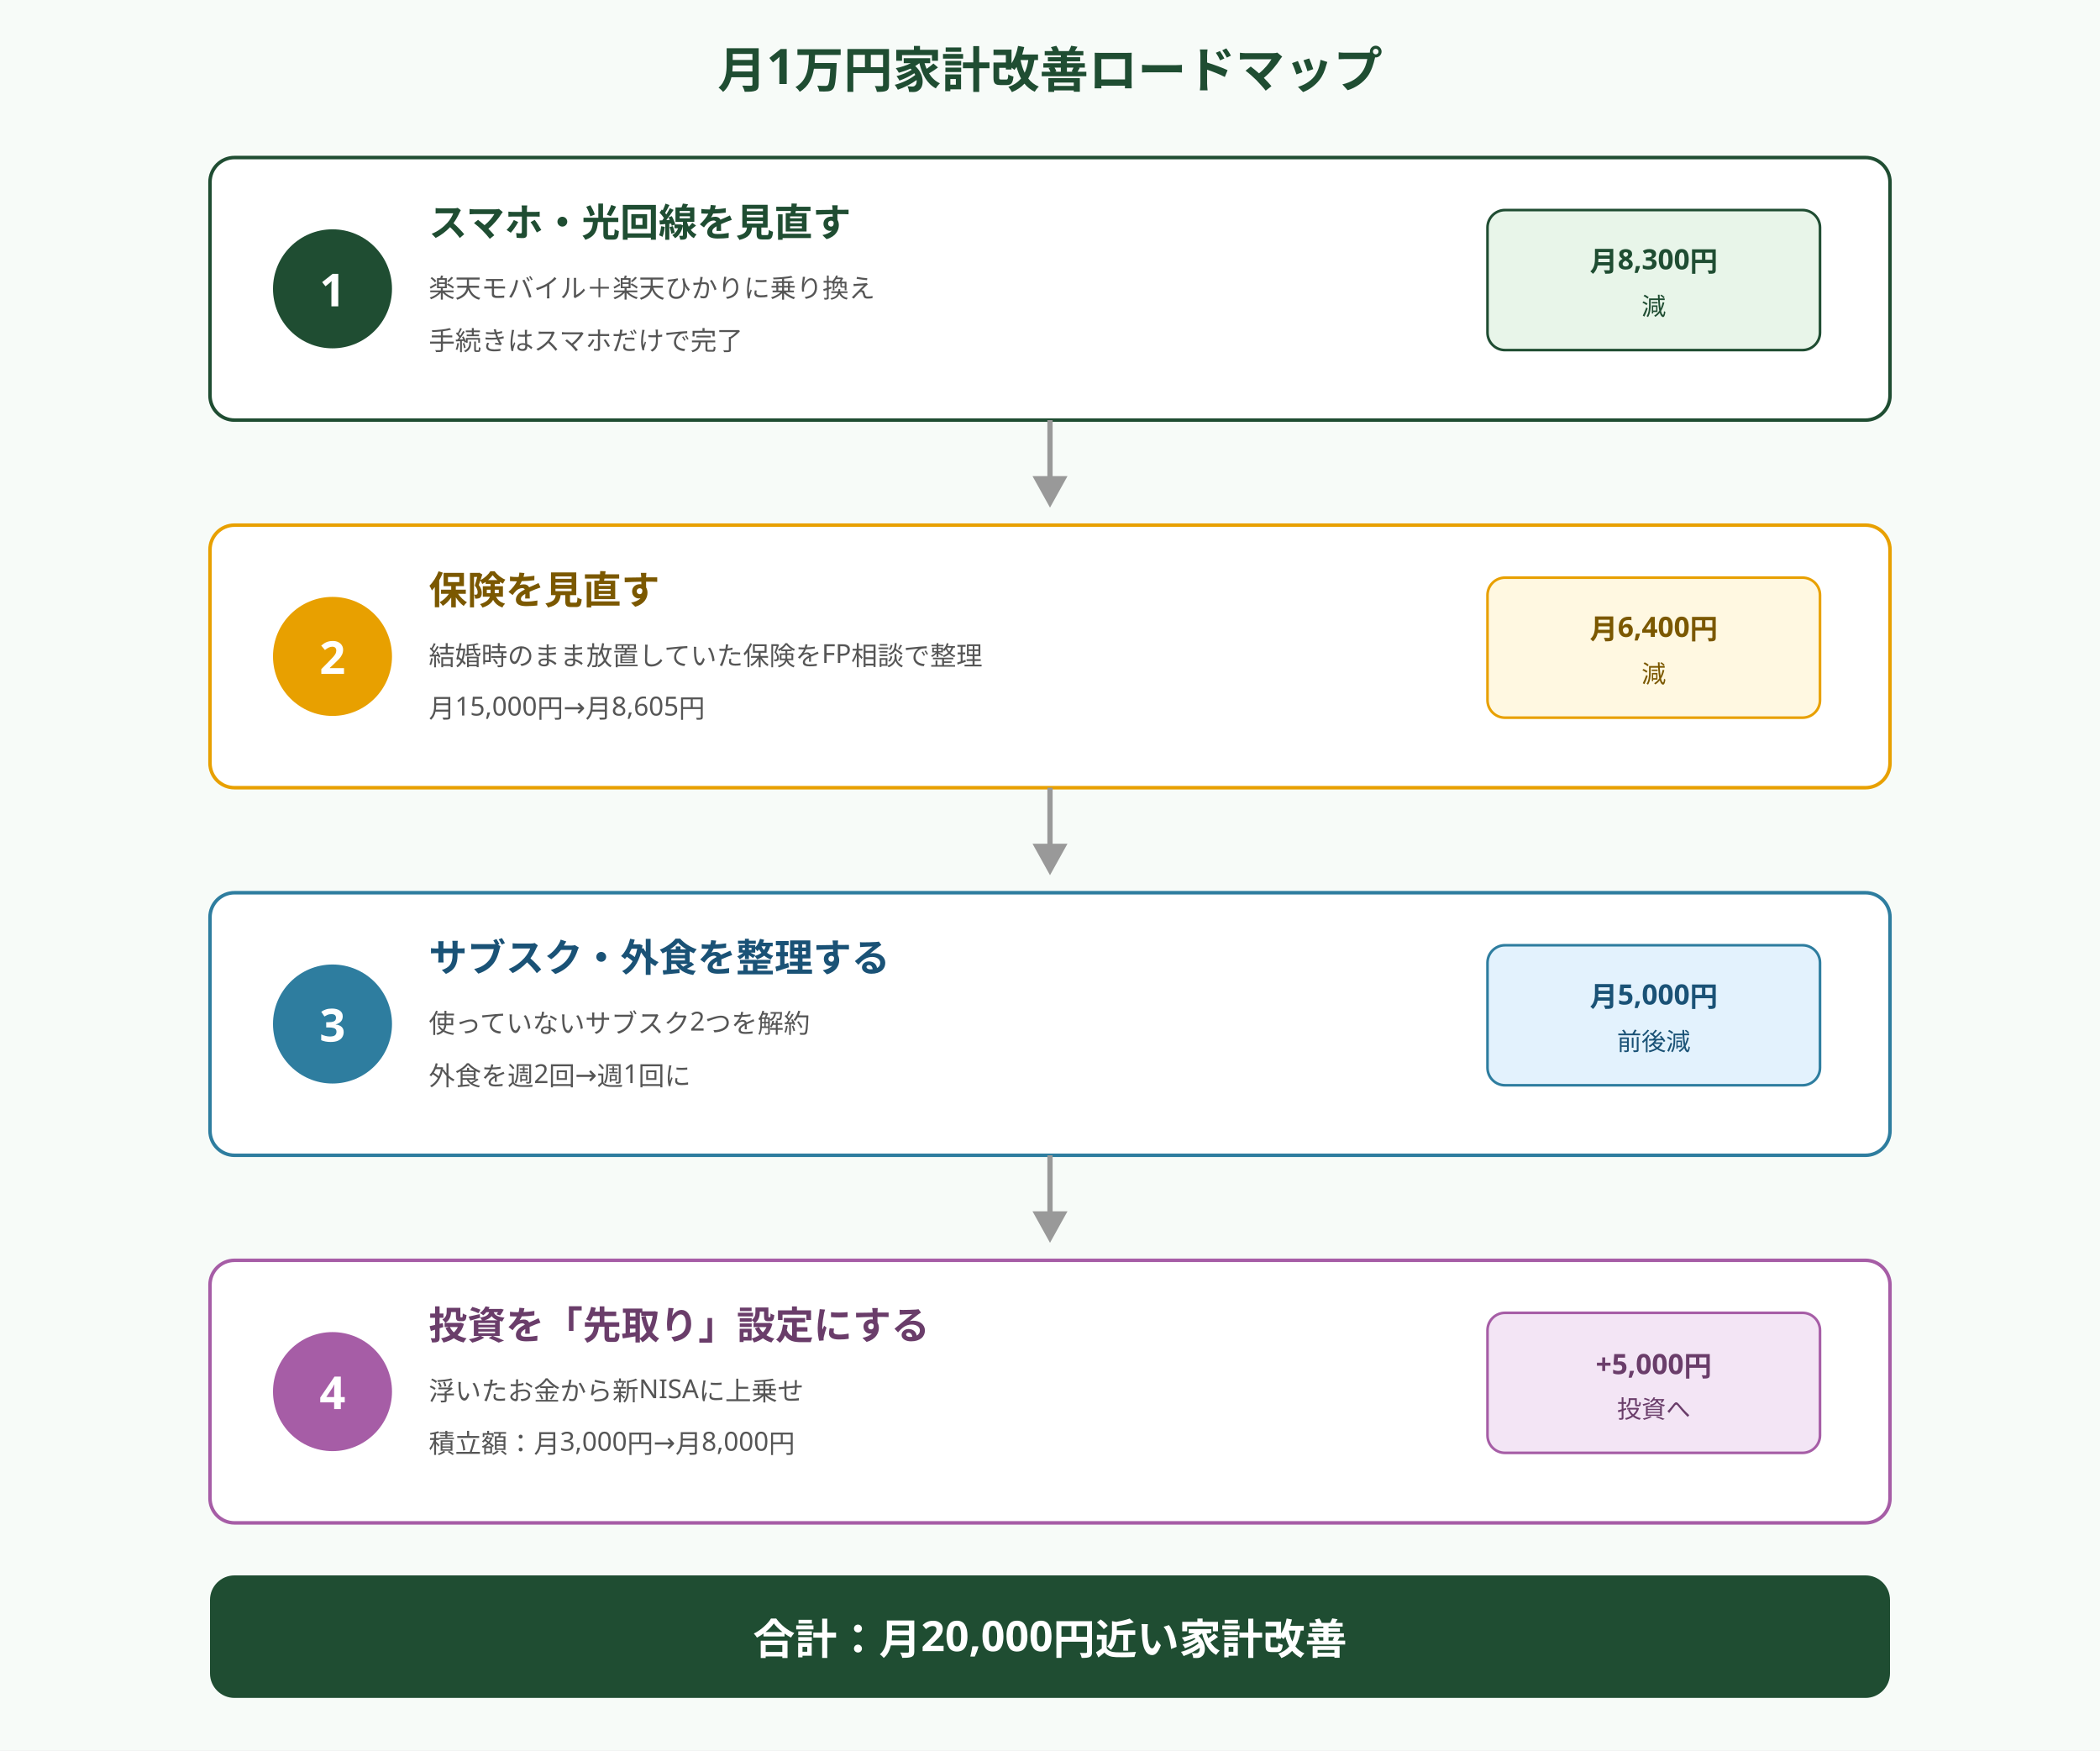
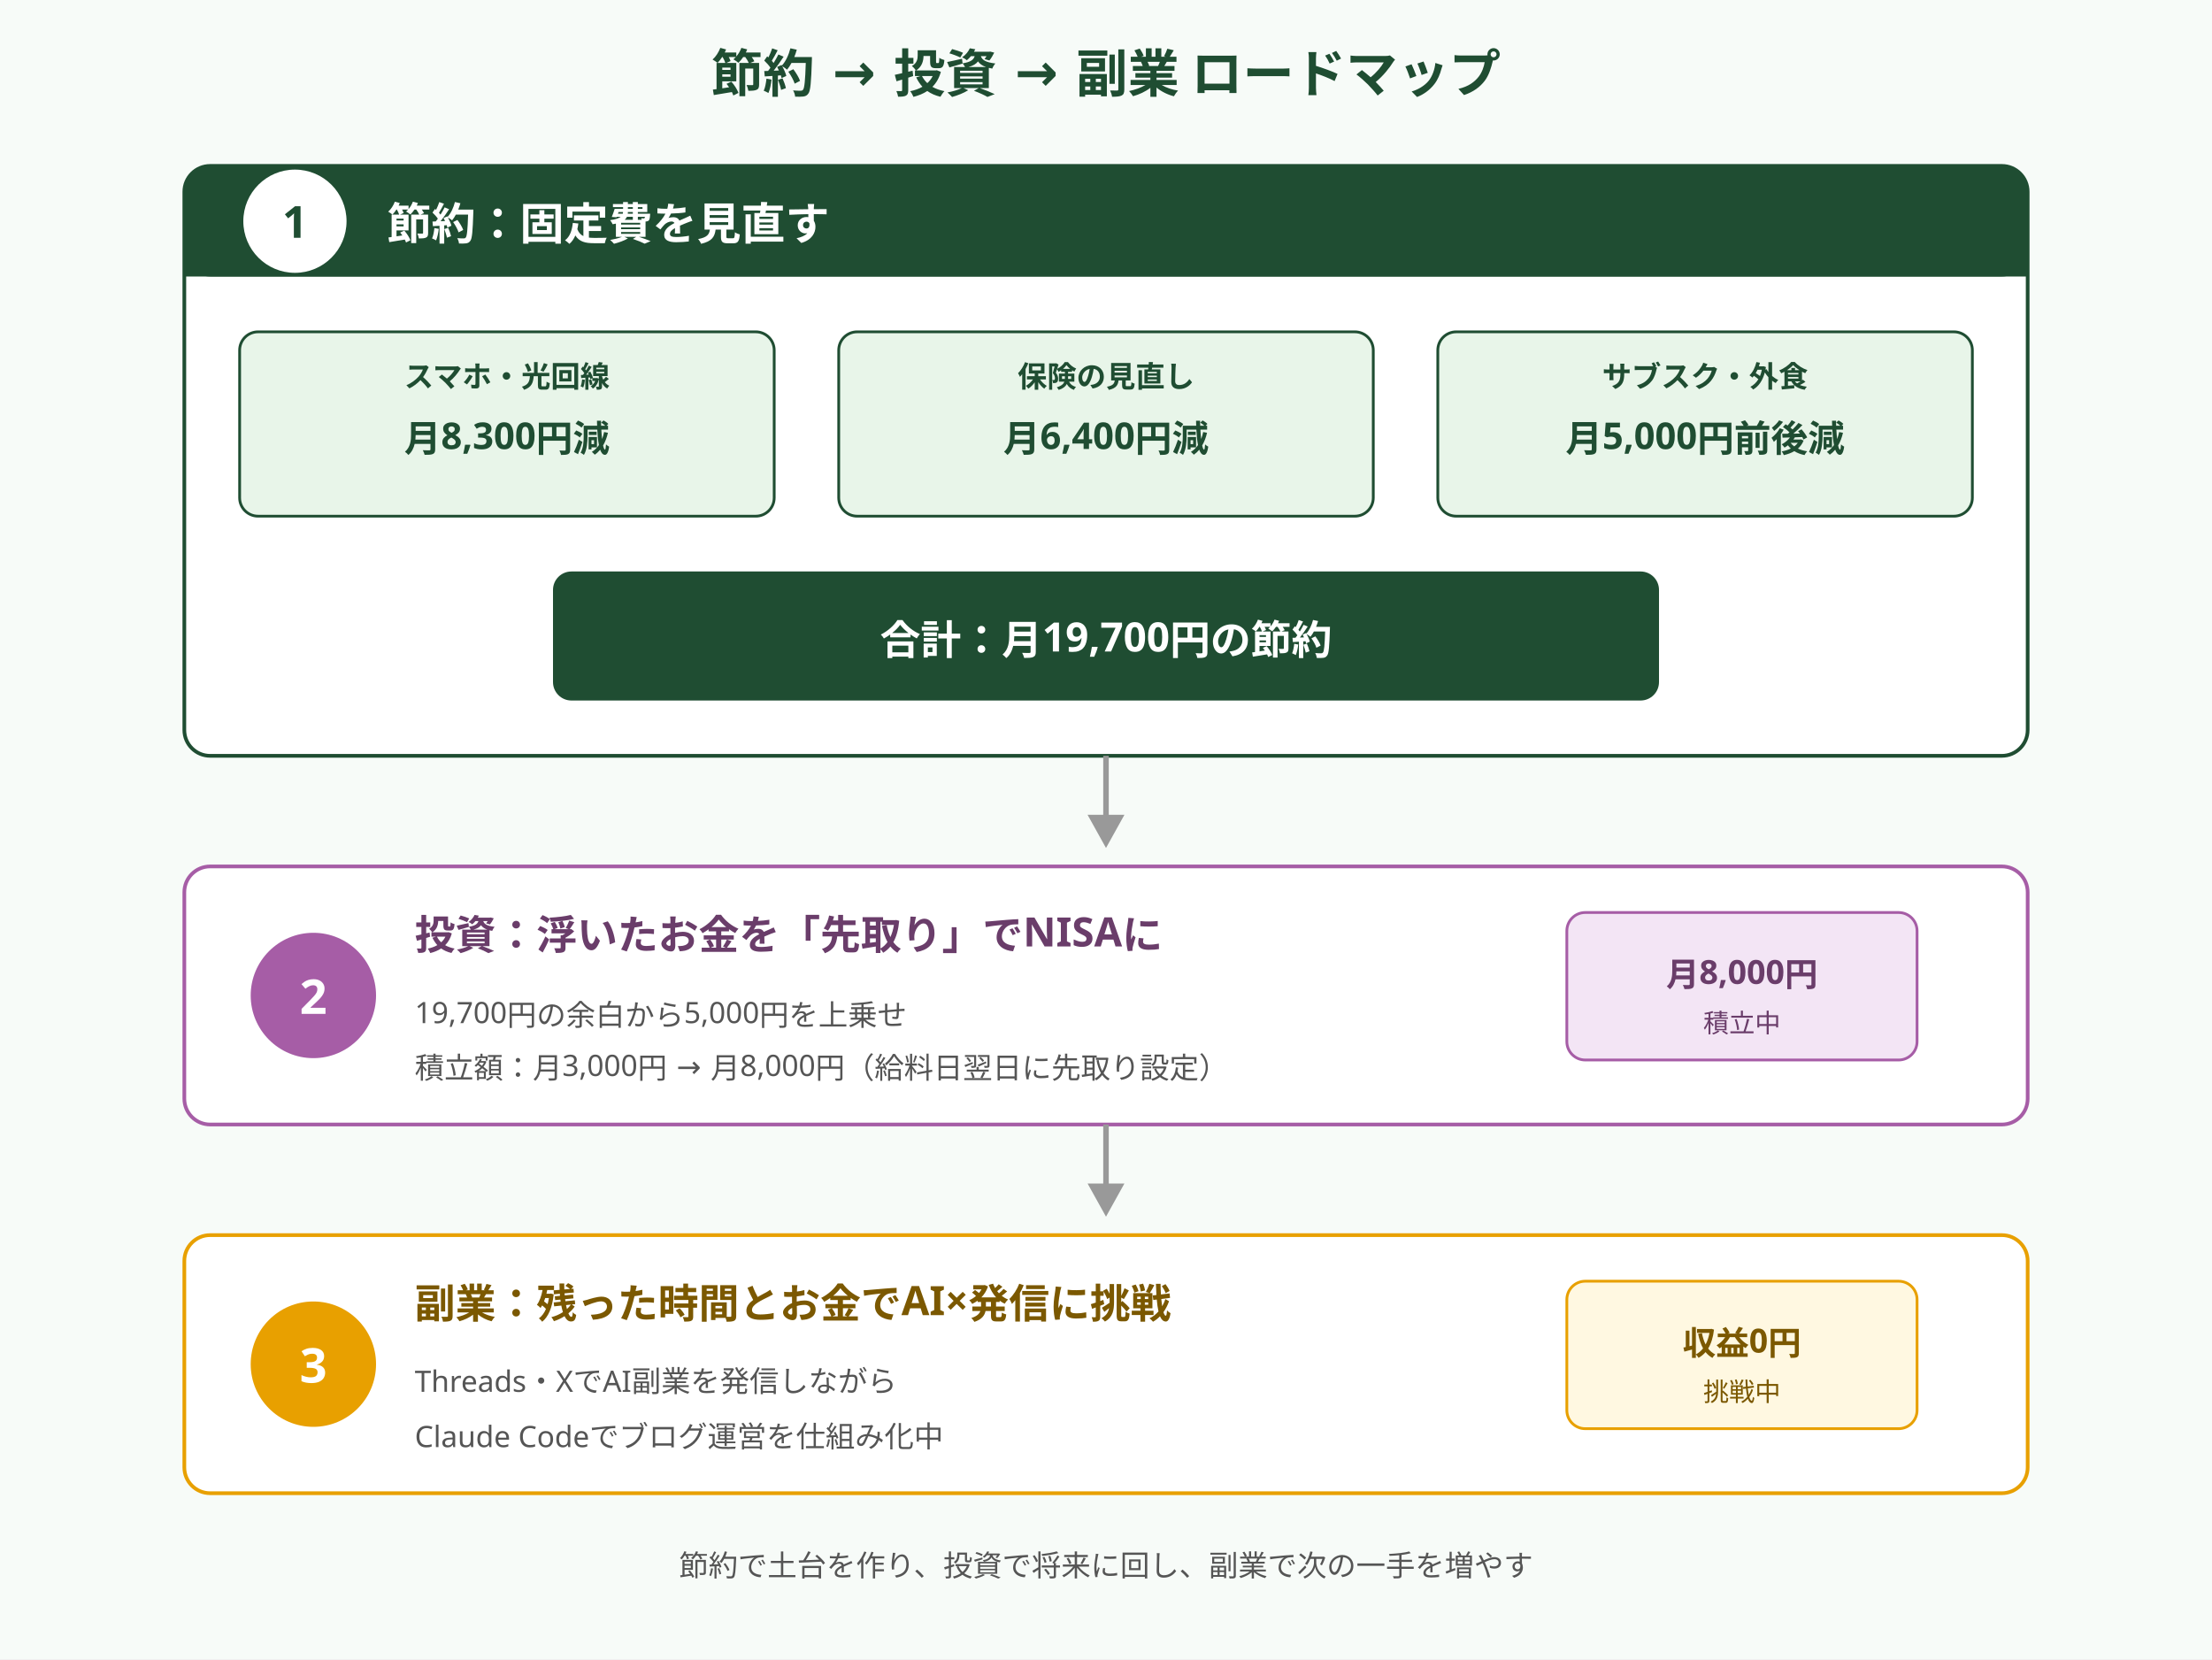
- <svg xmlns="http://www.w3.org/2000/svg" width="1200" height="1000" viewBox="0 0 1200 1000">
-   <rect width="1200" height="1000" fill="#F7FBF8" />
+ <svg xmlns="http://www.w3.org/2000/svg" width="1200" height="900" viewBox="0 0 1200 900">
+   <rect width="1200" height="900" fill="#F7FBF8" />
  <text x="600" y="50" font-size="28" font-weight="bold" text-anchor="middle" font-family="'Hiragino Sans','Noto Sans JP',sans-serif" fill="#1F4D32">
-     月1万円家計改善ロードマップ
+     節約 → 投資 → 副業 ロードマップ
  </text>
-   <rect x="120" y="90" width="960" height="150" rx="14" fill="#fff" stroke="#1F4D32" stroke-width="2" />
-   <circle cx="190" cy="165" r="34" fill="#1F4D32" />
-   <text x="190" y="175" font-size="26" font-weight="bold" text-anchor="middle" fill="#fff" font-family="'Hiragino Sans','Noto Sans JP',sans-serif">1</text>
-   <text x="245" y="135" font-size="22" font-weight="bold" font-family="'Hiragino Sans','Noto Sans JP',sans-serif" fill="#1F4D32">スマホ・光回線を見直す</text>
-   <text x="245" y="170" font-size="15" font-family="'Hiragino Sans','Noto Sans JP',sans-serif" fill="#555">楽天モバイル＋楽天ひかりに乗り換え</text>
-   <text x="245" y="200" font-size="15" font-family="'Hiragino Sans','Noto Sans JP',sans-serif" fill="#555">手続きはスマホだけで完了</text>
-   <rect x="850" y="120" width="190" height="80" rx="10" fill="#E8F5E9" stroke="#1F4D32" stroke-width="1.5" />
-   <text x="945" y="155" font-size="16" text-anchor="middle" font-weight="bold" font-family="'Hiragino Sans','Noto Sans JP',sans-serif" fill="#1F4D32">月8,300円</text>
-   <text x="945" y="180" font-size="14" text-anchor="middle" font-family="'Hiragino Sans','Noto Sans JP',sans-serif" fill="#1F4D32">減</text>
-   <line x1="600" y1="240" x2="600" y2="280" stroke="#999" stroke-width="3" />
-   <polygon points="600,290 590,272 610,272" fill="#999" />
-   <rect x="120" y="300" width="960" height="150" rx="14" fill="#fff" stroke="#E8A000" stroke-width="2" />
-   <circle cx="190" cy="375" r="34" fill="#E8A000" />
-   <text x="190" y="385" font-size="26" font-weight="bold" text-anchor="middle" fill="#fff" font-family="'Hiragino Sans','Noto Sans JP',sans-serif">2</text>
-   <text x="245" y="345" font-size="22" font-weight="bold" font-family="'Hiragino Sans','Noto Sans JP',sans-serif" fill="#7B5800">保険を見直す</text>
-   <text x="245" y="380" font-size="15" font-family="'Hiragino Sans','Noto Sans JP',sans-serif" fill="#555">結婚時のまま放置していた保険をFP相談で整理</text>
-   <text x="245" y="410" font-size="15" font-family="'Hiragino Sans','Noto Sans JP',sans-serif" fill="#555">月15,000円→月8,605円</text>
-   <rect x="850" y="330" width="190" height="80" rx="10" fill="#FFF8E1" stroke="#E8A000" stroke-width="1.5" />
-   <text x="945" y="365" font-size="16" text-anchor="middle" font-weight="bold" font-family="'Hiragino Sans','Noto Sans JP',sans-serif" fill="#7B5800">月6,400円</text>
-   <text x="945" y="390" font-size="14" text-anchor="middle" font-family="'Hiragino Sans','Noto Sans JP',sans-serif" fill="#7B5800">減</text>
-   <line x1="600" y1="450" x2="600" y2="490" stroke="#999" stroke-width="3" />
-   <polygon points="600,500 590,482 610,482" fill="#999" />
-   <rect x="120" y="510" width="960" height="150" rx="14" fill="#fff" stroke="#2E7D9F" stroke-width="2" />
-   <circle cx="190" cy="585" r="34" fill="#2E7D9F" />
-   <text x="190" y="595" font-size="26" font-weight="bold" text-anchor="middle" fill="#fff" font-family="'Hiragino Sans','Noto Sans JP',sans-serif">3</text>
-   <text x="245" y="555" font-size="22" font-weight="bold" font-family="'Hiragino Sans','Noto Sans JP',sans-serif" fill="#1A5276">サブスク・外食を整理する</text>
-   <text x="245" y="590" font-size="15" font-family="'Hiragino Sans','Noto Sans JP',sans-serif" fill="#555">使っていないサブスク2つを解約</text>
-   <text x="245" y="620" font-size="15" font-family="'Hiragino Sans','Noto Sans JP',sans-serif" fill="#555">外食を週2回→週1回に</text>
-   <rect x="850" y="540" width="190" height="80" rx="10" fill="#E3F2FD" stroke="#2E7D9F" stroke-width="1.5" />
-   <text x="945" y="575" font-size="16" text-anchor="middle" font-weight="bold" font-family="'Hiragino Sans','Noto Sans JP',sans-serif" fill="#1A5276">月5,000円</text>
-   <text x="945" y="600" font-size="14" text-anchor="middle" font-family="'Hiragino Sans','Noto Sans JP',sans-serif" fill="#1A5276">前後減</text>
-   <line x1="600" y1="660" x2="600" y2="700" stroke="#999" stroke-width="3" />
-   <polygon points="600,710 590,692 610,692" fill="#999" />
-   <rect x="120" y="720" width="960" height="150" rx="14" fill="#fff" stroke="#A65DA6" stroke-width="2" />
-   <circle cx="190" cy="795" r="34" fill="#A65DA6" />
-   <text x="190" y="805" font-size="26" font-weight="bold" text-anchor="middle" fill="#fff" font-family="'Hiragino Sans','Noto Sans JP',sans-serif">4</text>
-   <text x="245" y="765" font-size="22" font-weight="bold" font-family="'Hiragino Sans','Noto Sans JP',sans-serif" fill="#6A3D6A">投資を「先取り」設定にする</text>
-   <text x="245" y="800" font-size="15" font-family="'Hiragino Sans','Noto Sans JP',sans-serif" fill="#555">浮いたお金から新NISAに上乗せ</text>
-   <text x="245" y="830" font-size="15" font-family="'Hiragino Sans','Noto Sans JP',sans-serif" fill="#555">積立額：月3,000円→月8,000円</text>
-   <rect x="850" y="750" width="190" height="80" rx="10" fill="#F3E5F5" stroke="#A65DA6" stroke-width="1.5" />
-   <text x="945" y="785" font-size="16" text-anchor="middle" font-weight="bold" font-family="'Hiragino Sans','Noto Sans JP',sans-serif" fill="#6A3D6A">+5,000円</text>
-   <text x="945" y="810" font-size="14" text-anchor="middle" font-family="'Hiragino Sans','Noto Sans JP',sans-serif" fill="#6A3D6A">投資へ</text>
-   <rect x="120" y="900" width="960" height="70" rx="14" fill="#1F4D32" />
-   <text x="600" y="945" font-size="24" font-weight="bold" text-anchor="middle" font-family="'Hiragino Sans','Noto Sans JP',sans-serif" fill="#fff">
-     合計：月20,000円近い家計改善
+   <rect x="100" y="90" width="1000" height="320" rx="14" fill="#fff" stroke="#1F4D32" stroke-width="2" />
+   <rect x="100" y="90" width="1000" height="60" rx="14" fill="#1F4D32" />
+   <rect x="100" y="130" width="1000" height="20" fill="#1F4D32" />
+   <circle cx="160" cy="120" r="28" fill="#fff" />
+   <text x="160" y="129" font-size="24" font-weight="bold" text-anchor="middle" fill="#1F4D32" font-family="'Hiragino Sans','Noto Sans JP',sans-serif">1</text>
+   <text x="210" y="130" font-size="24" font-weight="bold" font-family="'Hiragino Sans','Noto Sans JP',sans-serif" fill="#fff">節約：固定費を見直す</text>
+   <rect x="130" y="180" width="290" height="100" rx="10" fill="#E8F5E9" stroke="#1F4D32" stroke-width="1.5" />
+   <text x="275" y="210" font-size="16" font-weight="bold" text-anchor="middle" font-family="'Hiragino Sans','Noto Sans JP',sans-serif" fill="#1F4D32">スマホ・光回線</text>
+   <text x="275" y="245" font-size="20" font-weight="bold" text-anchor="middle" font-family="'Hiragino Sans','Noto Sans JP',sans-serif" fill="#1F4D32">月8,300円減</text>
+   <rect x="455" y="180" width="290" height="100" rx="10" fill="#E8F5E9" stroke="#1F4D32" stroke-width="1.5" />
+   <text x="600" y="210" font-size="16" font-weight="bold" text-anchor="middle" font-family="'Hiragino Sans','Noto Sans JP',sans-serif" fill="#1F4D32">保険の見直し</text>
+   <text x="600" y="245" font-size="20" font-weight="bold" text-anchor="middle" font-family="'Hiragino Sans','Noto Sans JP',sans-serif" fill="#1F4D32">月6,400円減</text>
+   <rect x="780" y="180" width="290" height="100" rx="10" fill="#E8F5E9" stroke="#1F4D32" stroke-width="1.5" />
+   <text x="925" y="210" font-size="16" font-weight="bold" text-anchor="middle" font-family="'Hiragino Sans','Noto Sans JP',sans-serif" fill="#1F4D32">サブスク・外食</text>
+   <text x="925" y="245" font-size="20" font-weight="bold" text-anchor="middle" font-family="'Hiragino Sans','Noto Sans JP',sans-serif" fill="#1F4D32">月5,000円前後減</text>
+   <rect x="300" y="310" width="600" height="70" rx="10" fill="#1F4D32" />
+   <text x="600" y="355" font-size="22" font-weight="bold" text-anchor="middle" fill="#fff" font-family="'Hiragino Sans','Noto Sans JP',sans-serif">
+     合計：月19,700円の節約
+   </text>
+   <line x1="600" y1="410" x2="600" y2="450" stroke="#999" stroke-width="3" />
+   <polygon points="600,460 590,442 610,442" fill="#999" />
+   <rect x="100" y="470" width="1000" height="140" rx="14" fill="#fff" stroke="#A65DA6" stroke-width="2" />
+   <circle cx="170" cy="540" r="34" fill="#A65DA6" />
+   <text x="170" y="550" font-size="26" font-weight="bold" text-anchor="middle" fill="#fff" font-family="'Hiragino Sans','Noto Sans JP',sans-serif">2</text>
+   <text x="225" y="515" font-size="22" font-weight="bold" font-family="'Hiragino Sans','Noto Sans JP',sans-serif" fill="#6A3D6A">投資：浮いたお金を「先取り」でNISAに</text>
+   <text x="225" y="555" font-size="16" font-family="'Hiragino Sans','Noto Sans JP',sans-serif" fill="#555">19,700円の余白から5,000円を上乗せ</text>
+   <text x="225" y="585" font-size="16" font-family="'Hiragino Sans','Noto Sans JP',sans-serif" fill="#555">積立額：月3,000円 → 月8,000円（給料日翌日に先取り設定）</text>
+   <rect x="850" y="495" width="190" height="80" rx="10" fill="#F3E5F5" stroke="#A65DA6" stroke-width="1.5" />
+   <text x="945" y="535" font-size="18" text-anchor="middle" font-weight="bold" font-family="'Hiragino Sans','Noto Sans JP',sans-serif" fill="#6A3D6A">月8,000円</text>
+   <text x="945" y="560" font-size="14" text-anchor="middle" font-family="'Hiragino Sans','Noto Sans JP',sans-serif" fill="#6A3D6A">積立中</text>
+   <line x1="600" y1="610" x2="600" y2="650" stroke="#999" stroke-width="3" />
+   <polygon points="600,660 590,642 610,642" fill="#999" />
+   <rect x="100" y="670" width="1000" height="140" rx="14" fill="#fff" stroke="#E8A000" stroke-width="2" />
+   <circle cx="170" cy="740" r="34" fill="#E8A000" />
+   <text x="170" y="750" font-size="26" font-weight="bold" text-anchor="middle" fill="#fff" font-family="'Hiragino Sans','Noto Sans JP',sans-serif">3</text>
+   <text x="225" y="715" font-size="22" font-weight="bold" font-family="'Hiragino Sans','Noto Sans JP',sans-serif" fill="#7B5800">副業：残った時間とお金でAI×発信に挑戦</text>
+   <text x="225" y="755" font-size="16" font-family="'Hiragino Sans','Noto Sans JP',sans-serif" fill="#555">Threads・XでAI副業を発信しながら</text>
+   <text x="225" y="785" font-size="16" font-family="'Hiragino Sans','Noto Sans JP',sans-serif" fill="#555">Claude Codeでブログ運営を仕組み化中</text>
+   <rect x="850" y="695" width="190" height="80" rx="10" fill="#FFF8E1" stroke="#E8A000" stroke-width="1.5" />
+   <text x="945" y="735" font-size="18" text-anchor="middle" font-weight="bold" font-family="'Hiragino Sans','Noto Sans JP',sans-serif" fill="#7B5800">収益0円</text>
+   <text x="945" y="760" font-size="14" text-anchor="middle" font-family="'Hiragino Sans','Noto Sans JP',sans-serif" fill="#7B5800">挑戦中</text>
+   <text x="600" y="855" font-size="16" text-anchor="middle" font-family="'Hiragino Sans','Noto Sans JP',sans-serif" fill="#555">
+     節約で土台を作り、投資で将来に回し、副業で次の一手を増やす
  </text>
</svg>
